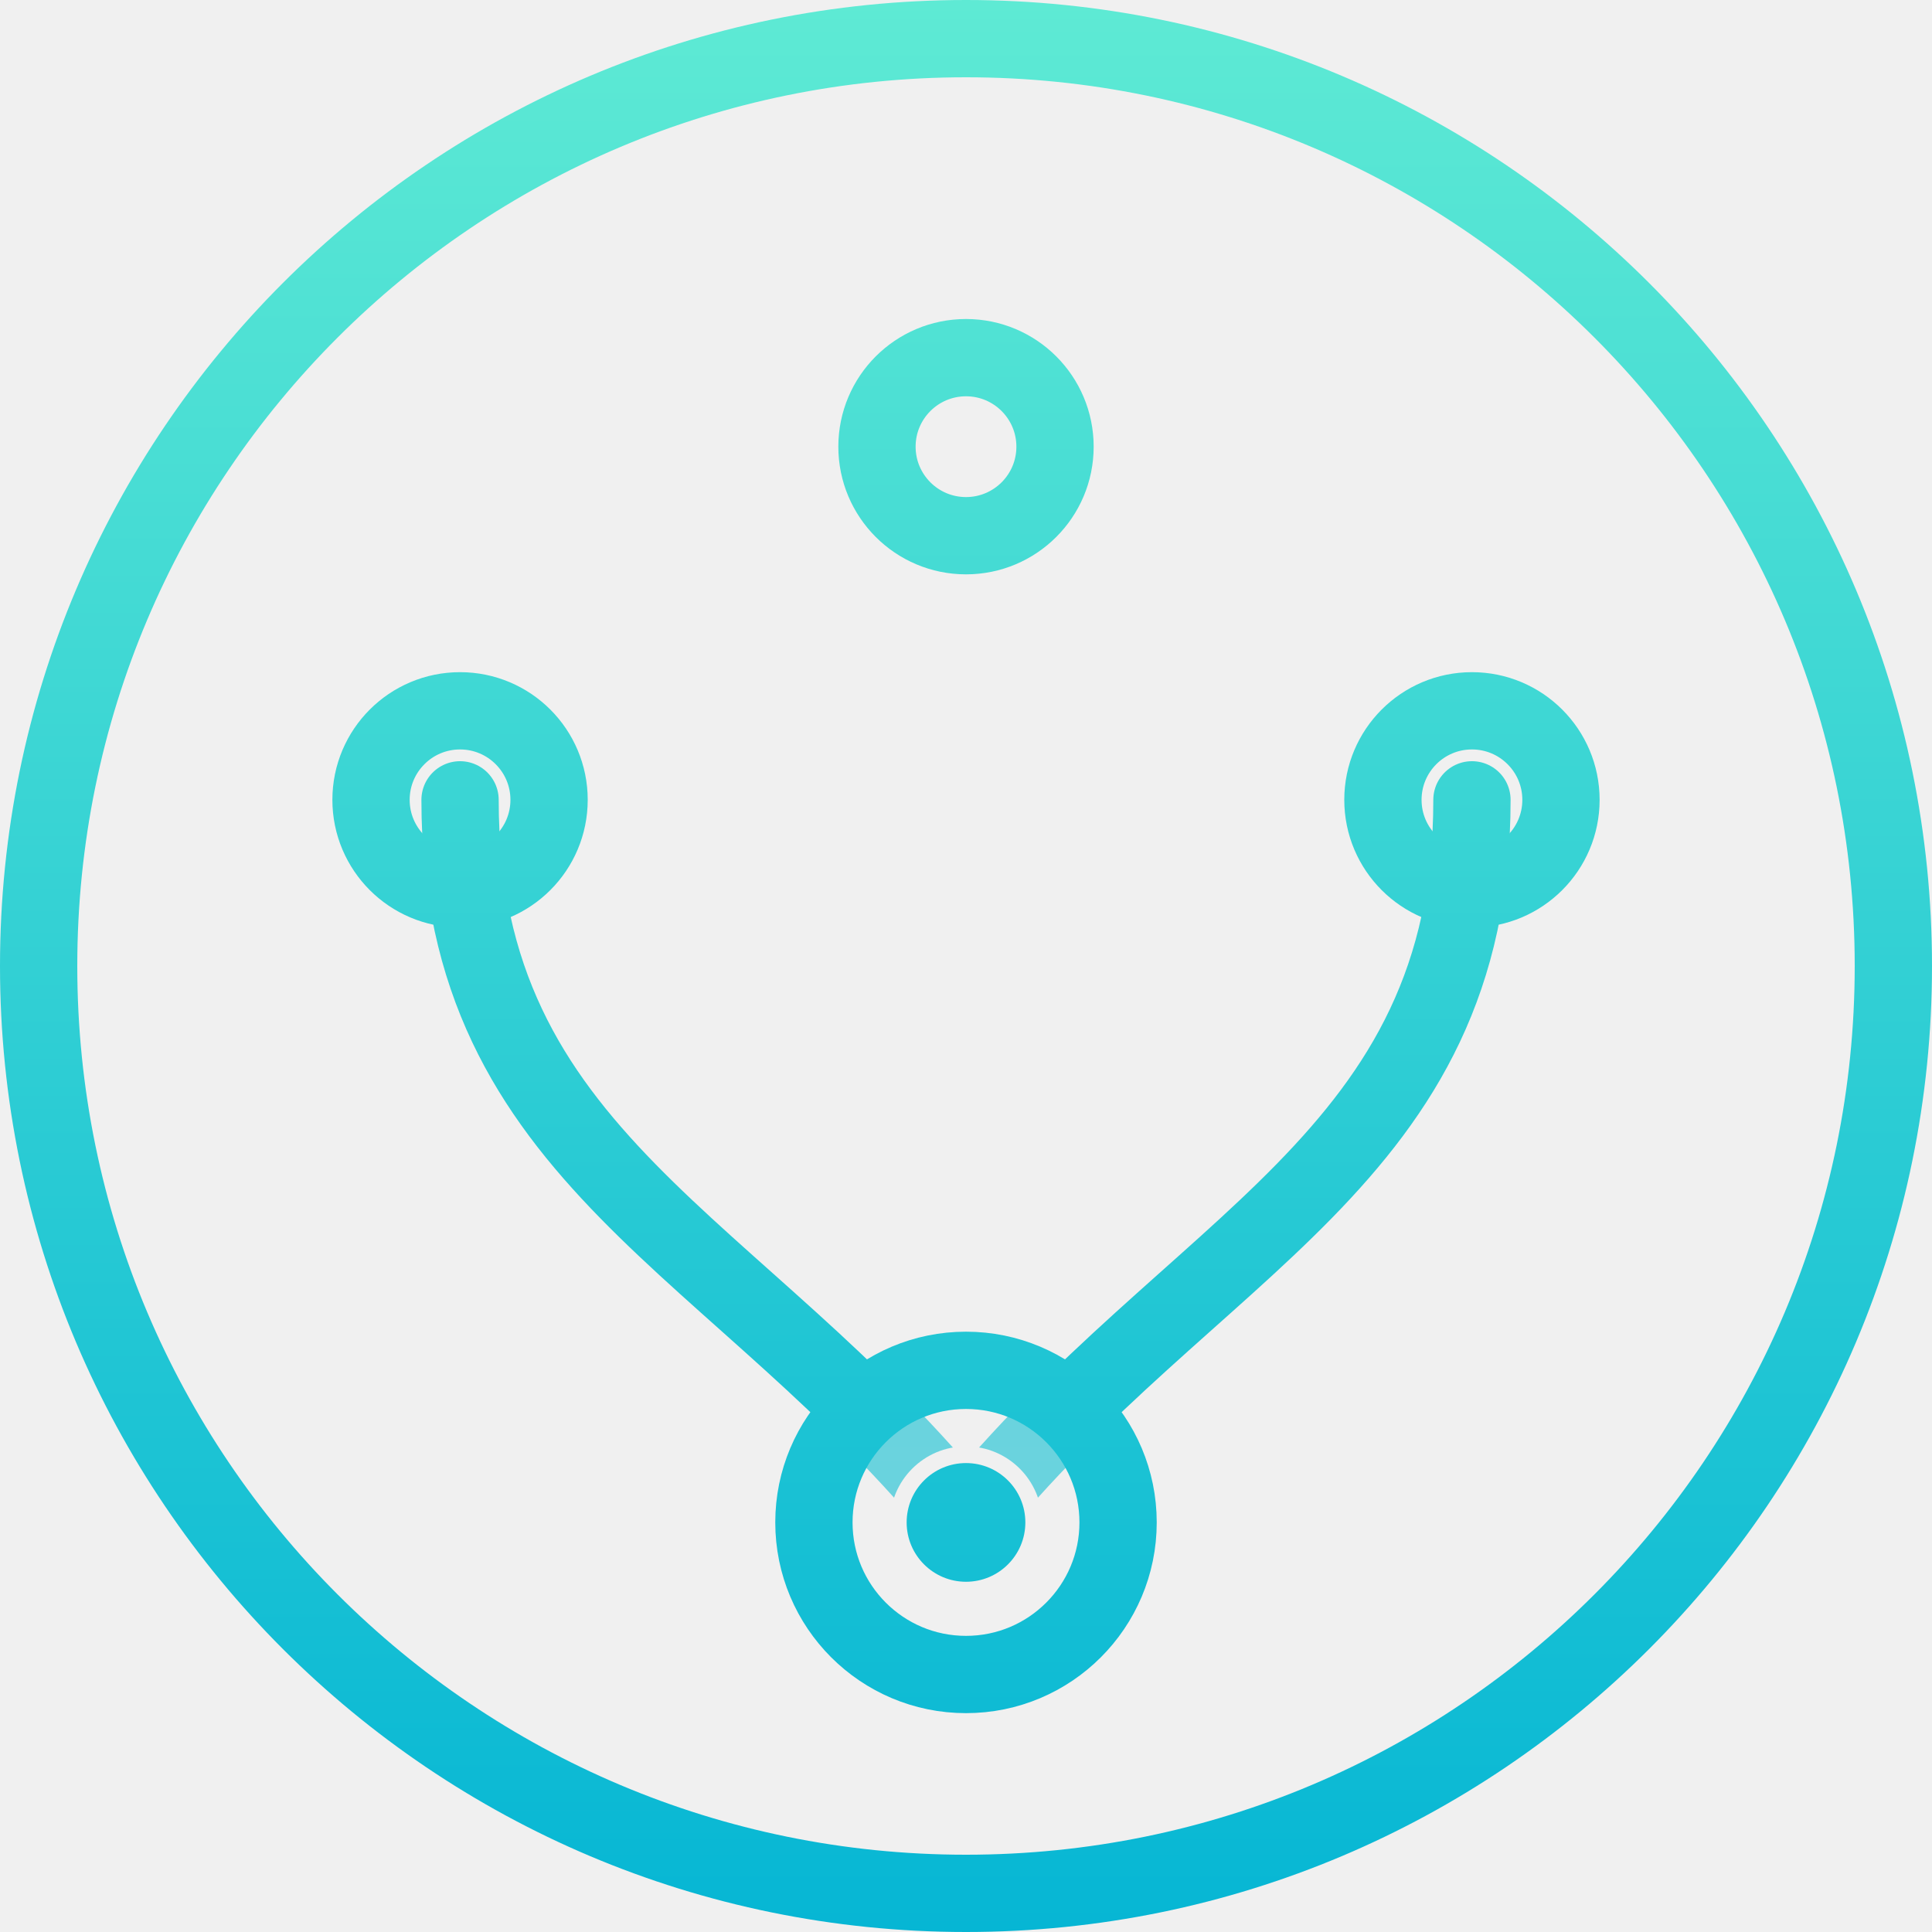
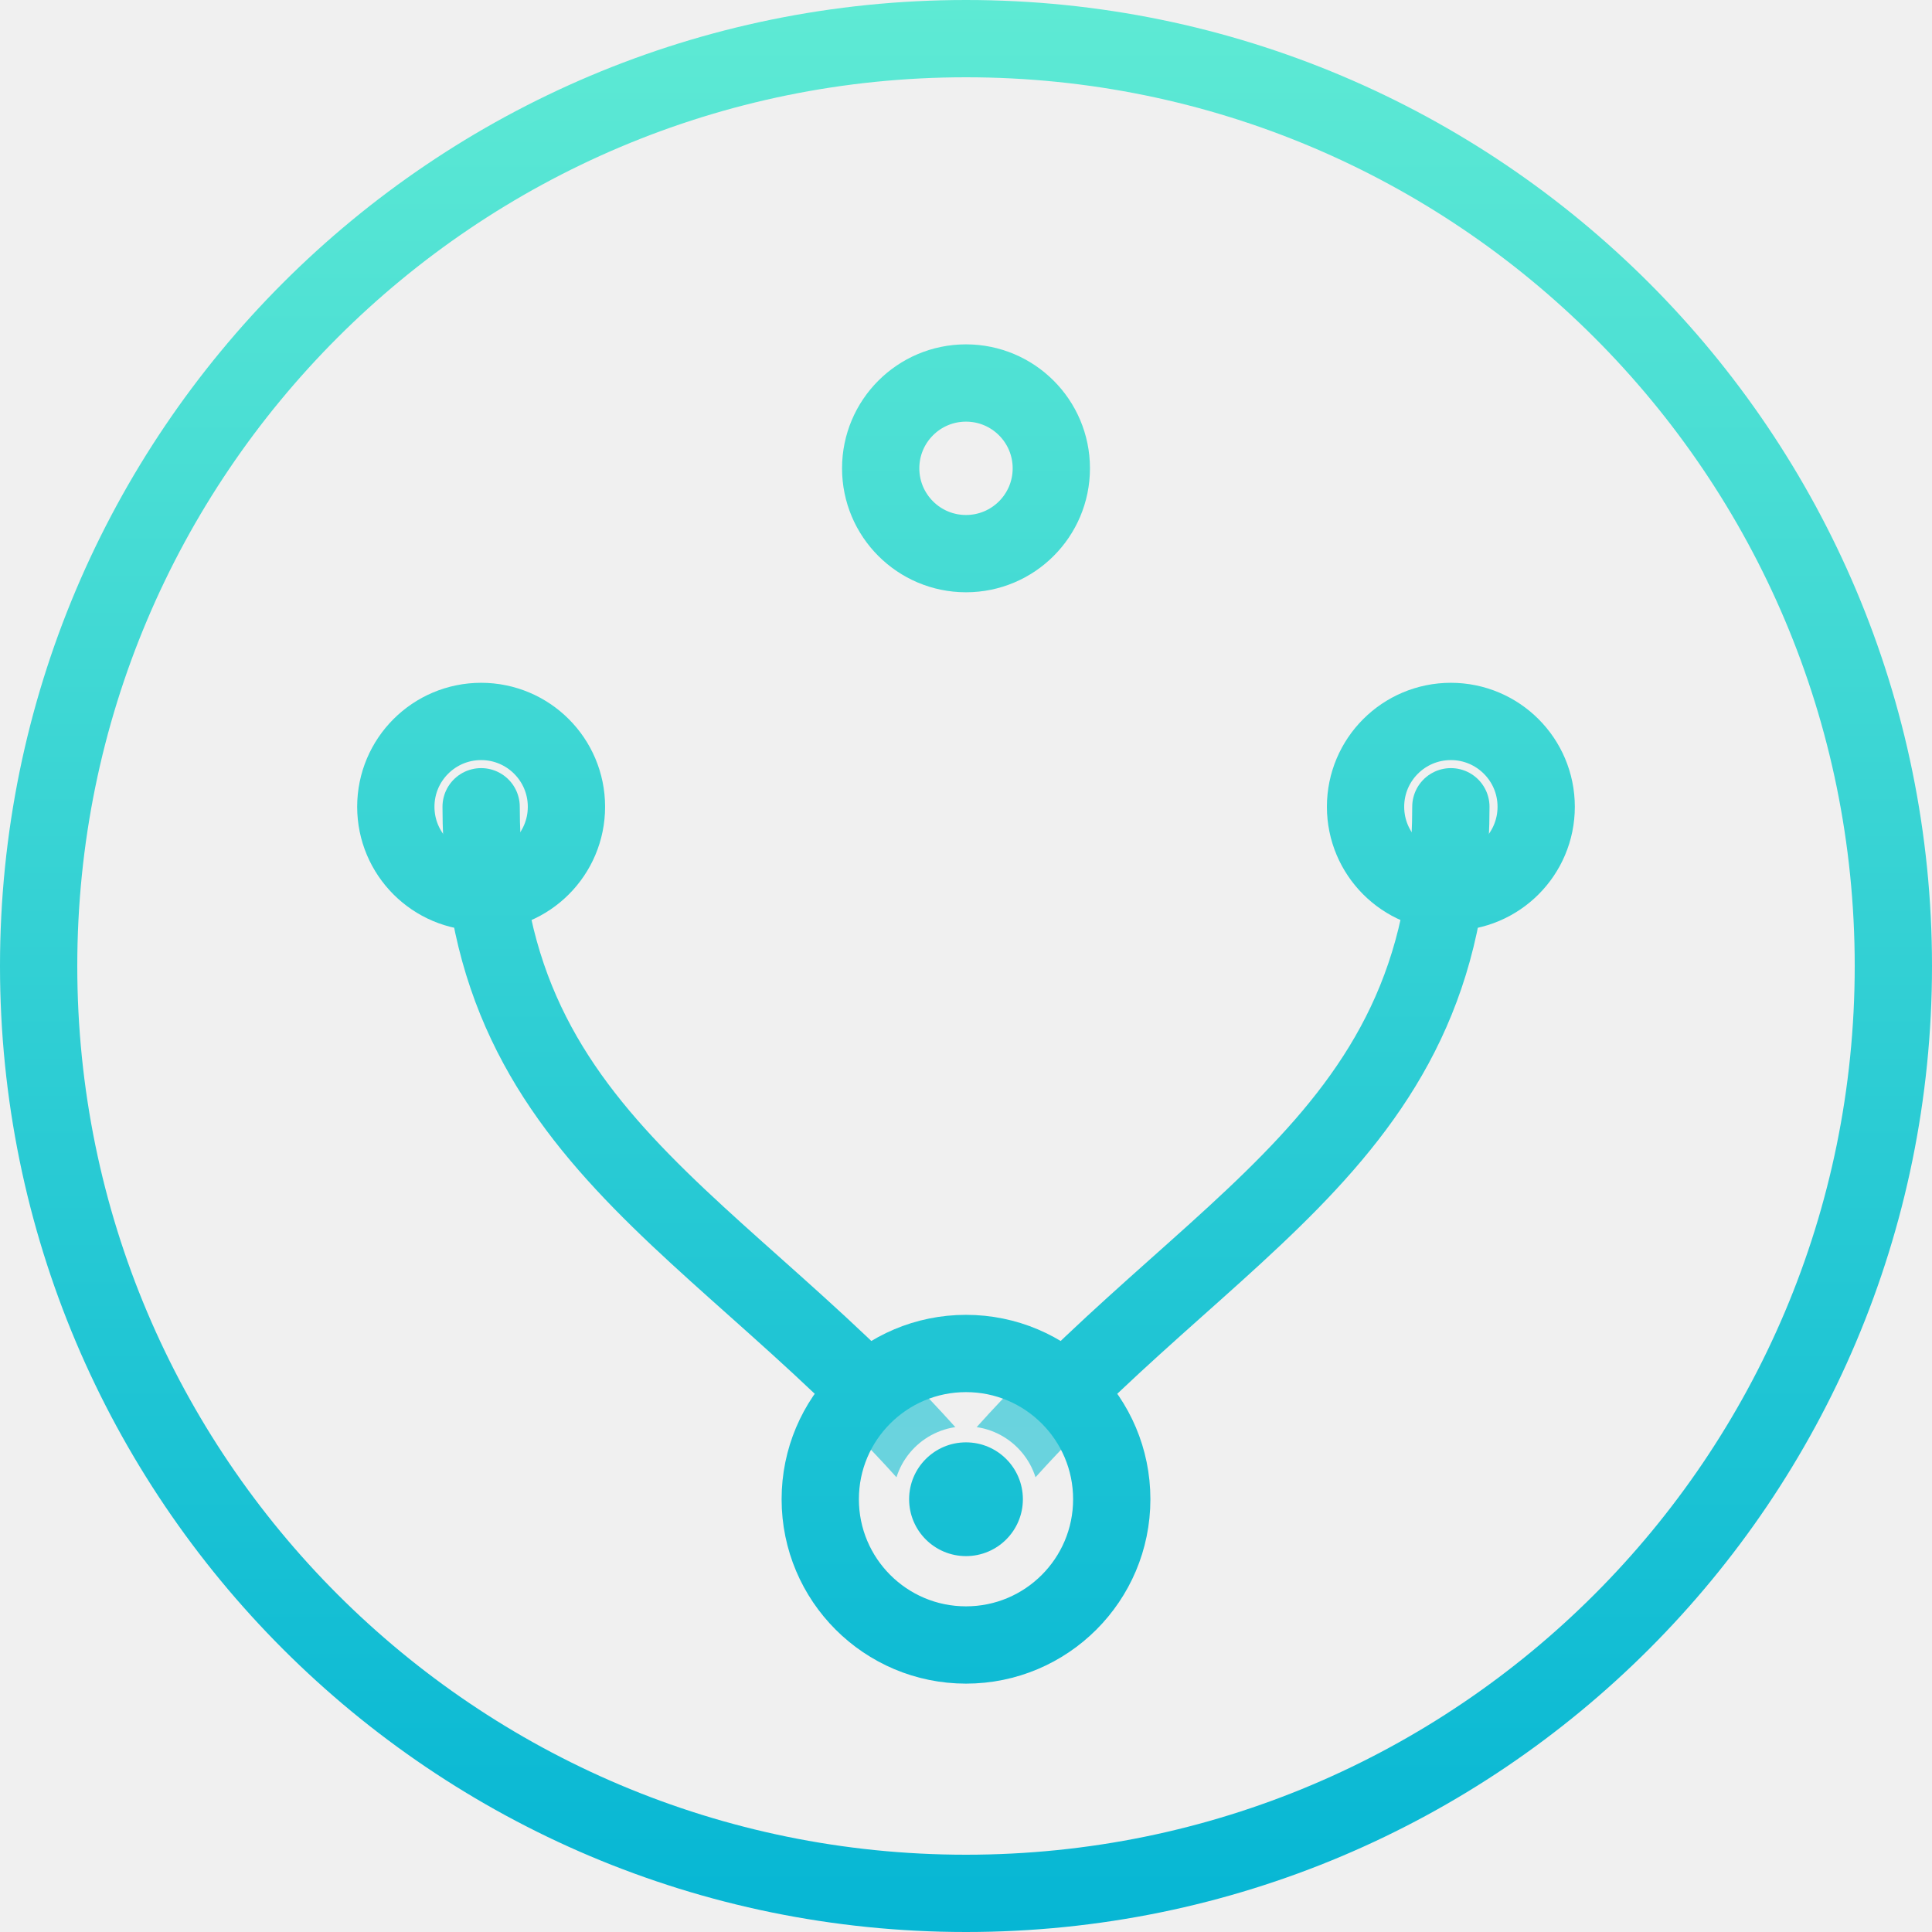
<svg xmlns="http://www.w3.org/2000/svg" width="512" height="512" viewBox="0 0 100 100" fill="none" stroke="url(#fil-viewer-ring)" stroke-width="4" stroke-linecap="round" stroke-linejoin="round">
  <defs>
    <mask id="fil-mask-r0" maskUnits="userSpaceOnUse">
      <rect x="-10" y="-10" width="120" height="120" fill="white" />
      <circle cx="50" cy="80" r="6.1" fill="black" />
    </mask>
    <linearGradient id="fil-viewer-ring" gradientUnits="userSpaceOnUse" x1="50" y1="0" x2="50" y2="100">
      <stop offset="0%" stop-color="#5eead4" />
      <stop offset="100%" stop-color="#06b6d4" />
    </linearGradient>
  </defs>
-   <svg x="2" y="2" width="96" height="96" viewBox="0 0 100 100" fill="none" stroke="url(#fil-viewer-ring)" stroke-width="4.167" stroke-linecap="round" stroke-linejoin="round">
+   <svg x="4" y="4" width="92" height="92" viewBox="0 0 100 100" fill="none" stroke="url(#fil-viewer-ring)" stroke-width="4.348" stroke-linecap="round" stroke-linejoin="round">
    <g mask="url(#fil-mask-r0)">
      <path d="M 50 80 C 37.724 64.806, 22.721 60.521, 22.721 41.041" />
      <path d="M 50 80 C 62.276 64.806, 77.279 60.521, 77.279 41.041" />
    </g>
    <circle cx="22.721" cy="41.041" r="4.8" fill="none" />
    <circle cx="50" cy="22" r="4.8" fill="none" />
    <circle cx="77.279" cy="41.041" r="4.8" fill="none" />
    <circle cx="50" cy="80" r="8.2" fill="none" />
    <circle cx="50" cy="80" r="3.2" fill="url(#fil-viewer-ring)" stroke="none" />
  </svg>
  <circle cx="50" cy="50" r="48" fill="none" />
</svg>
